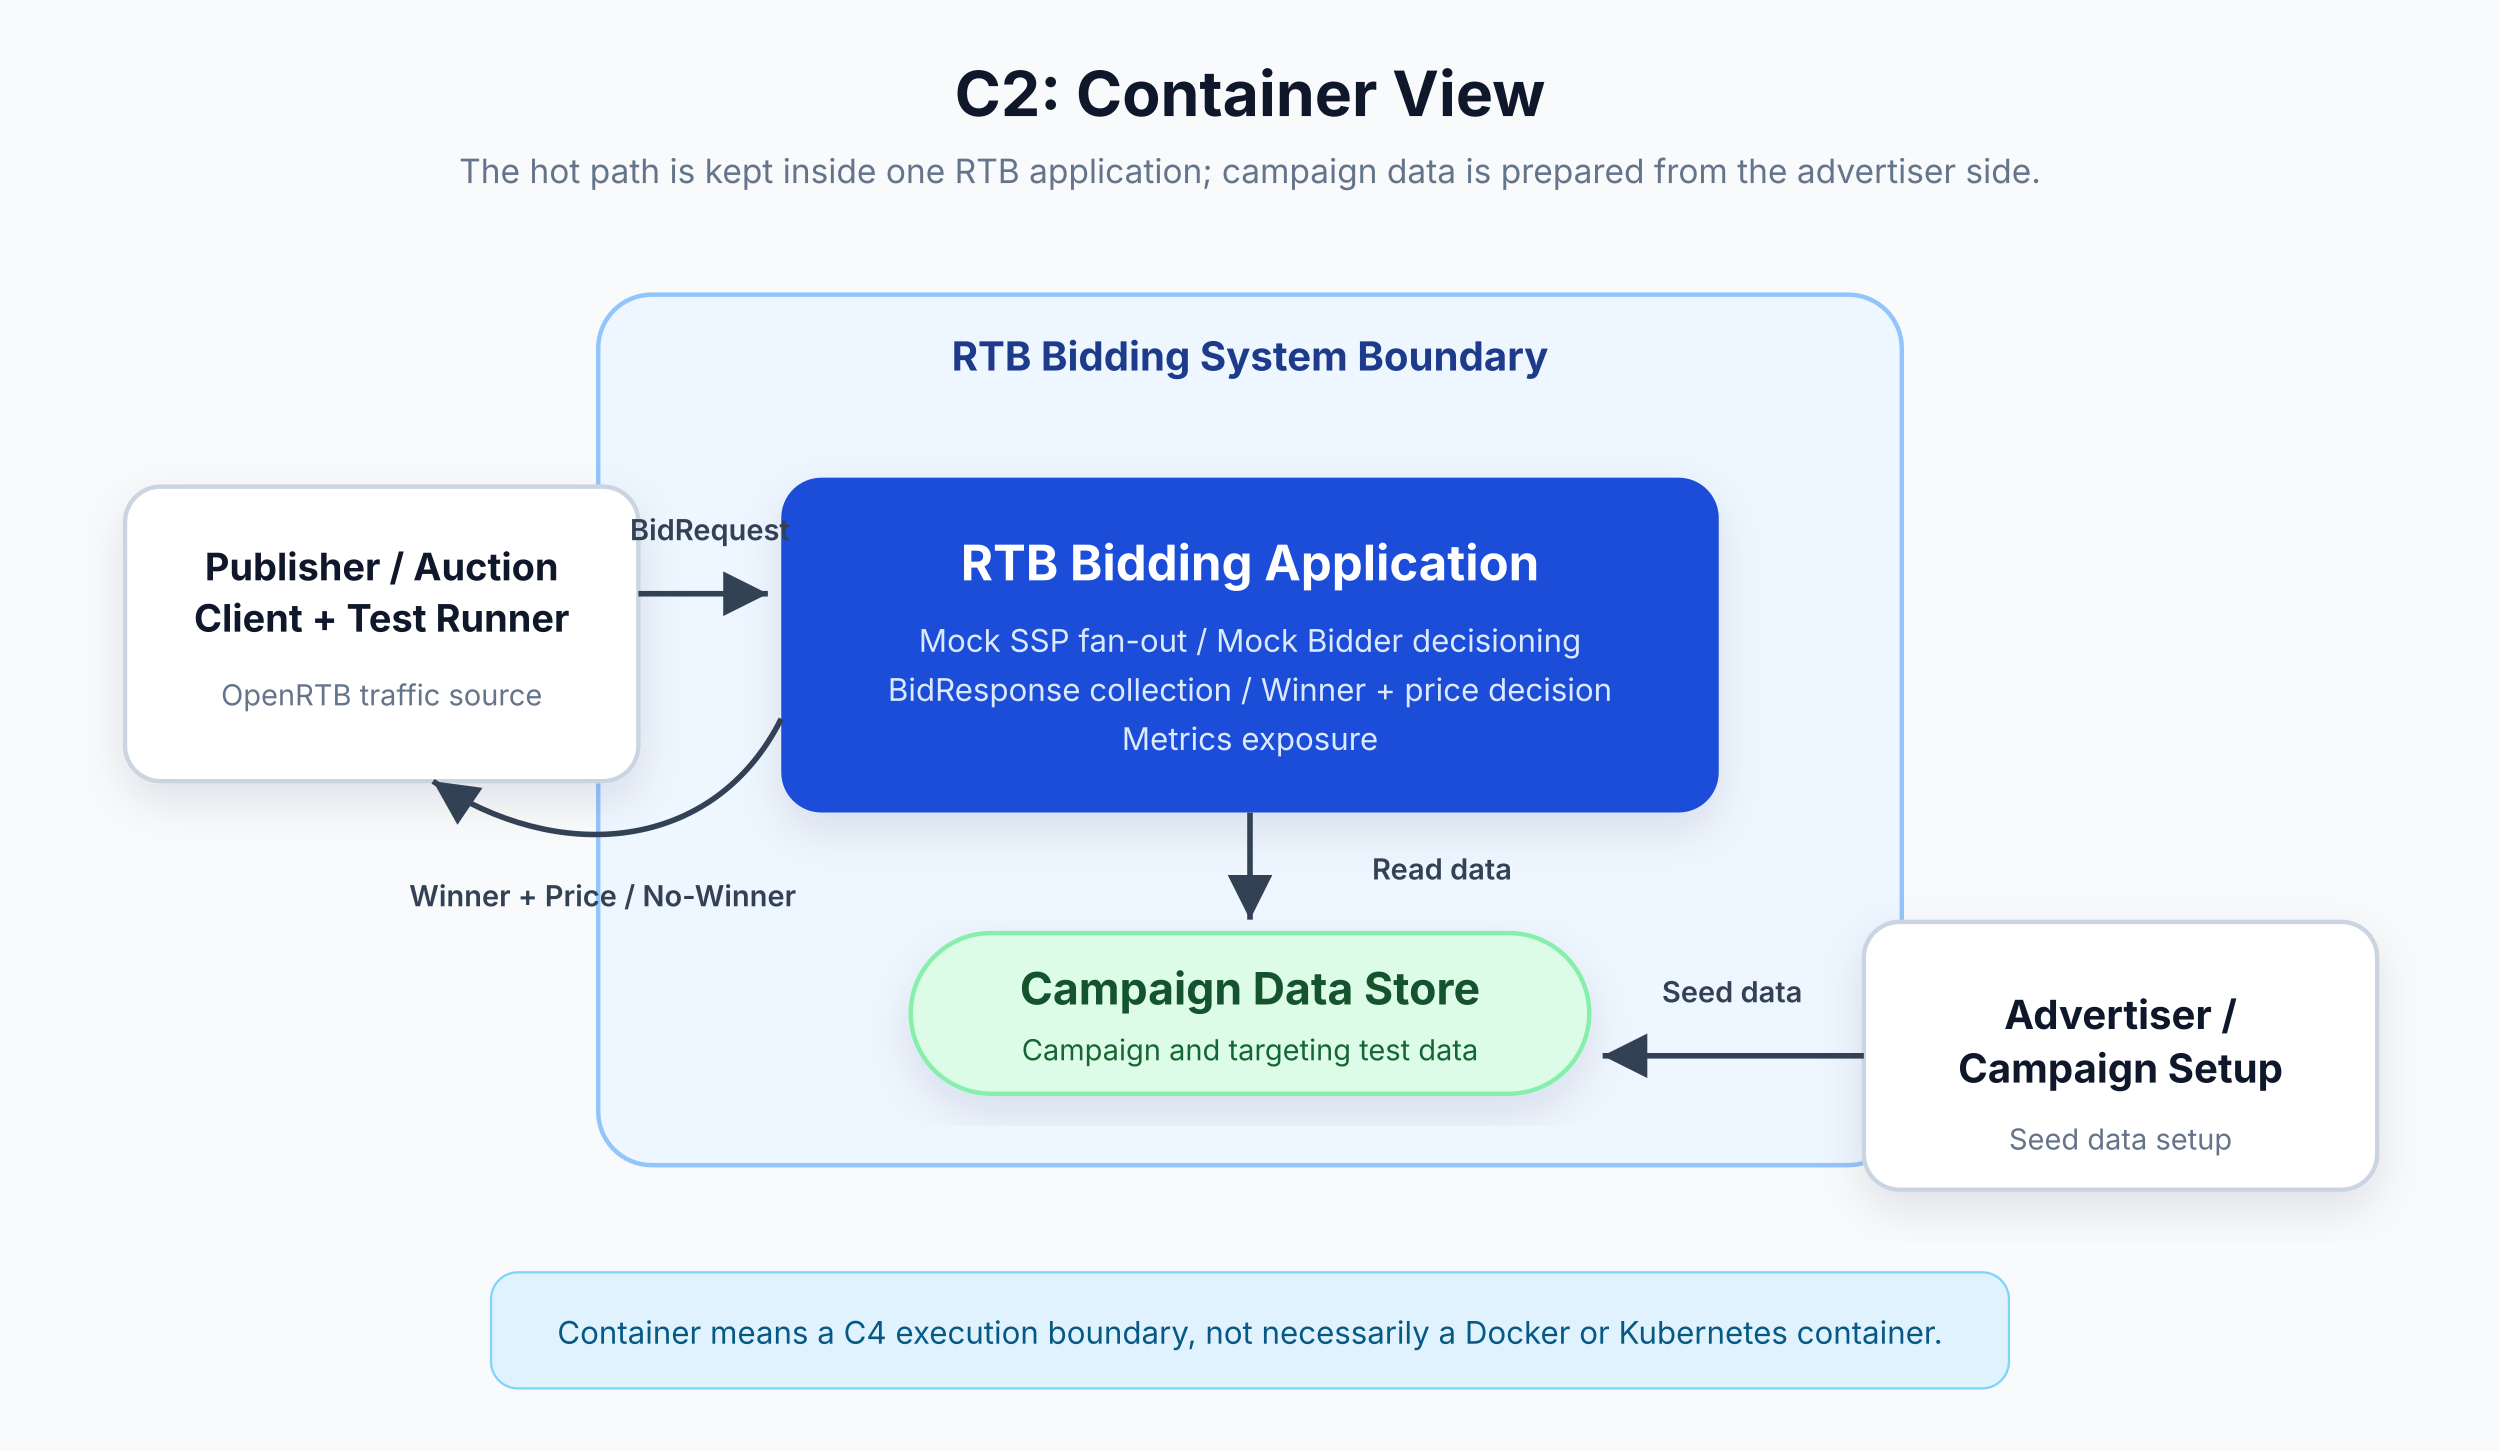
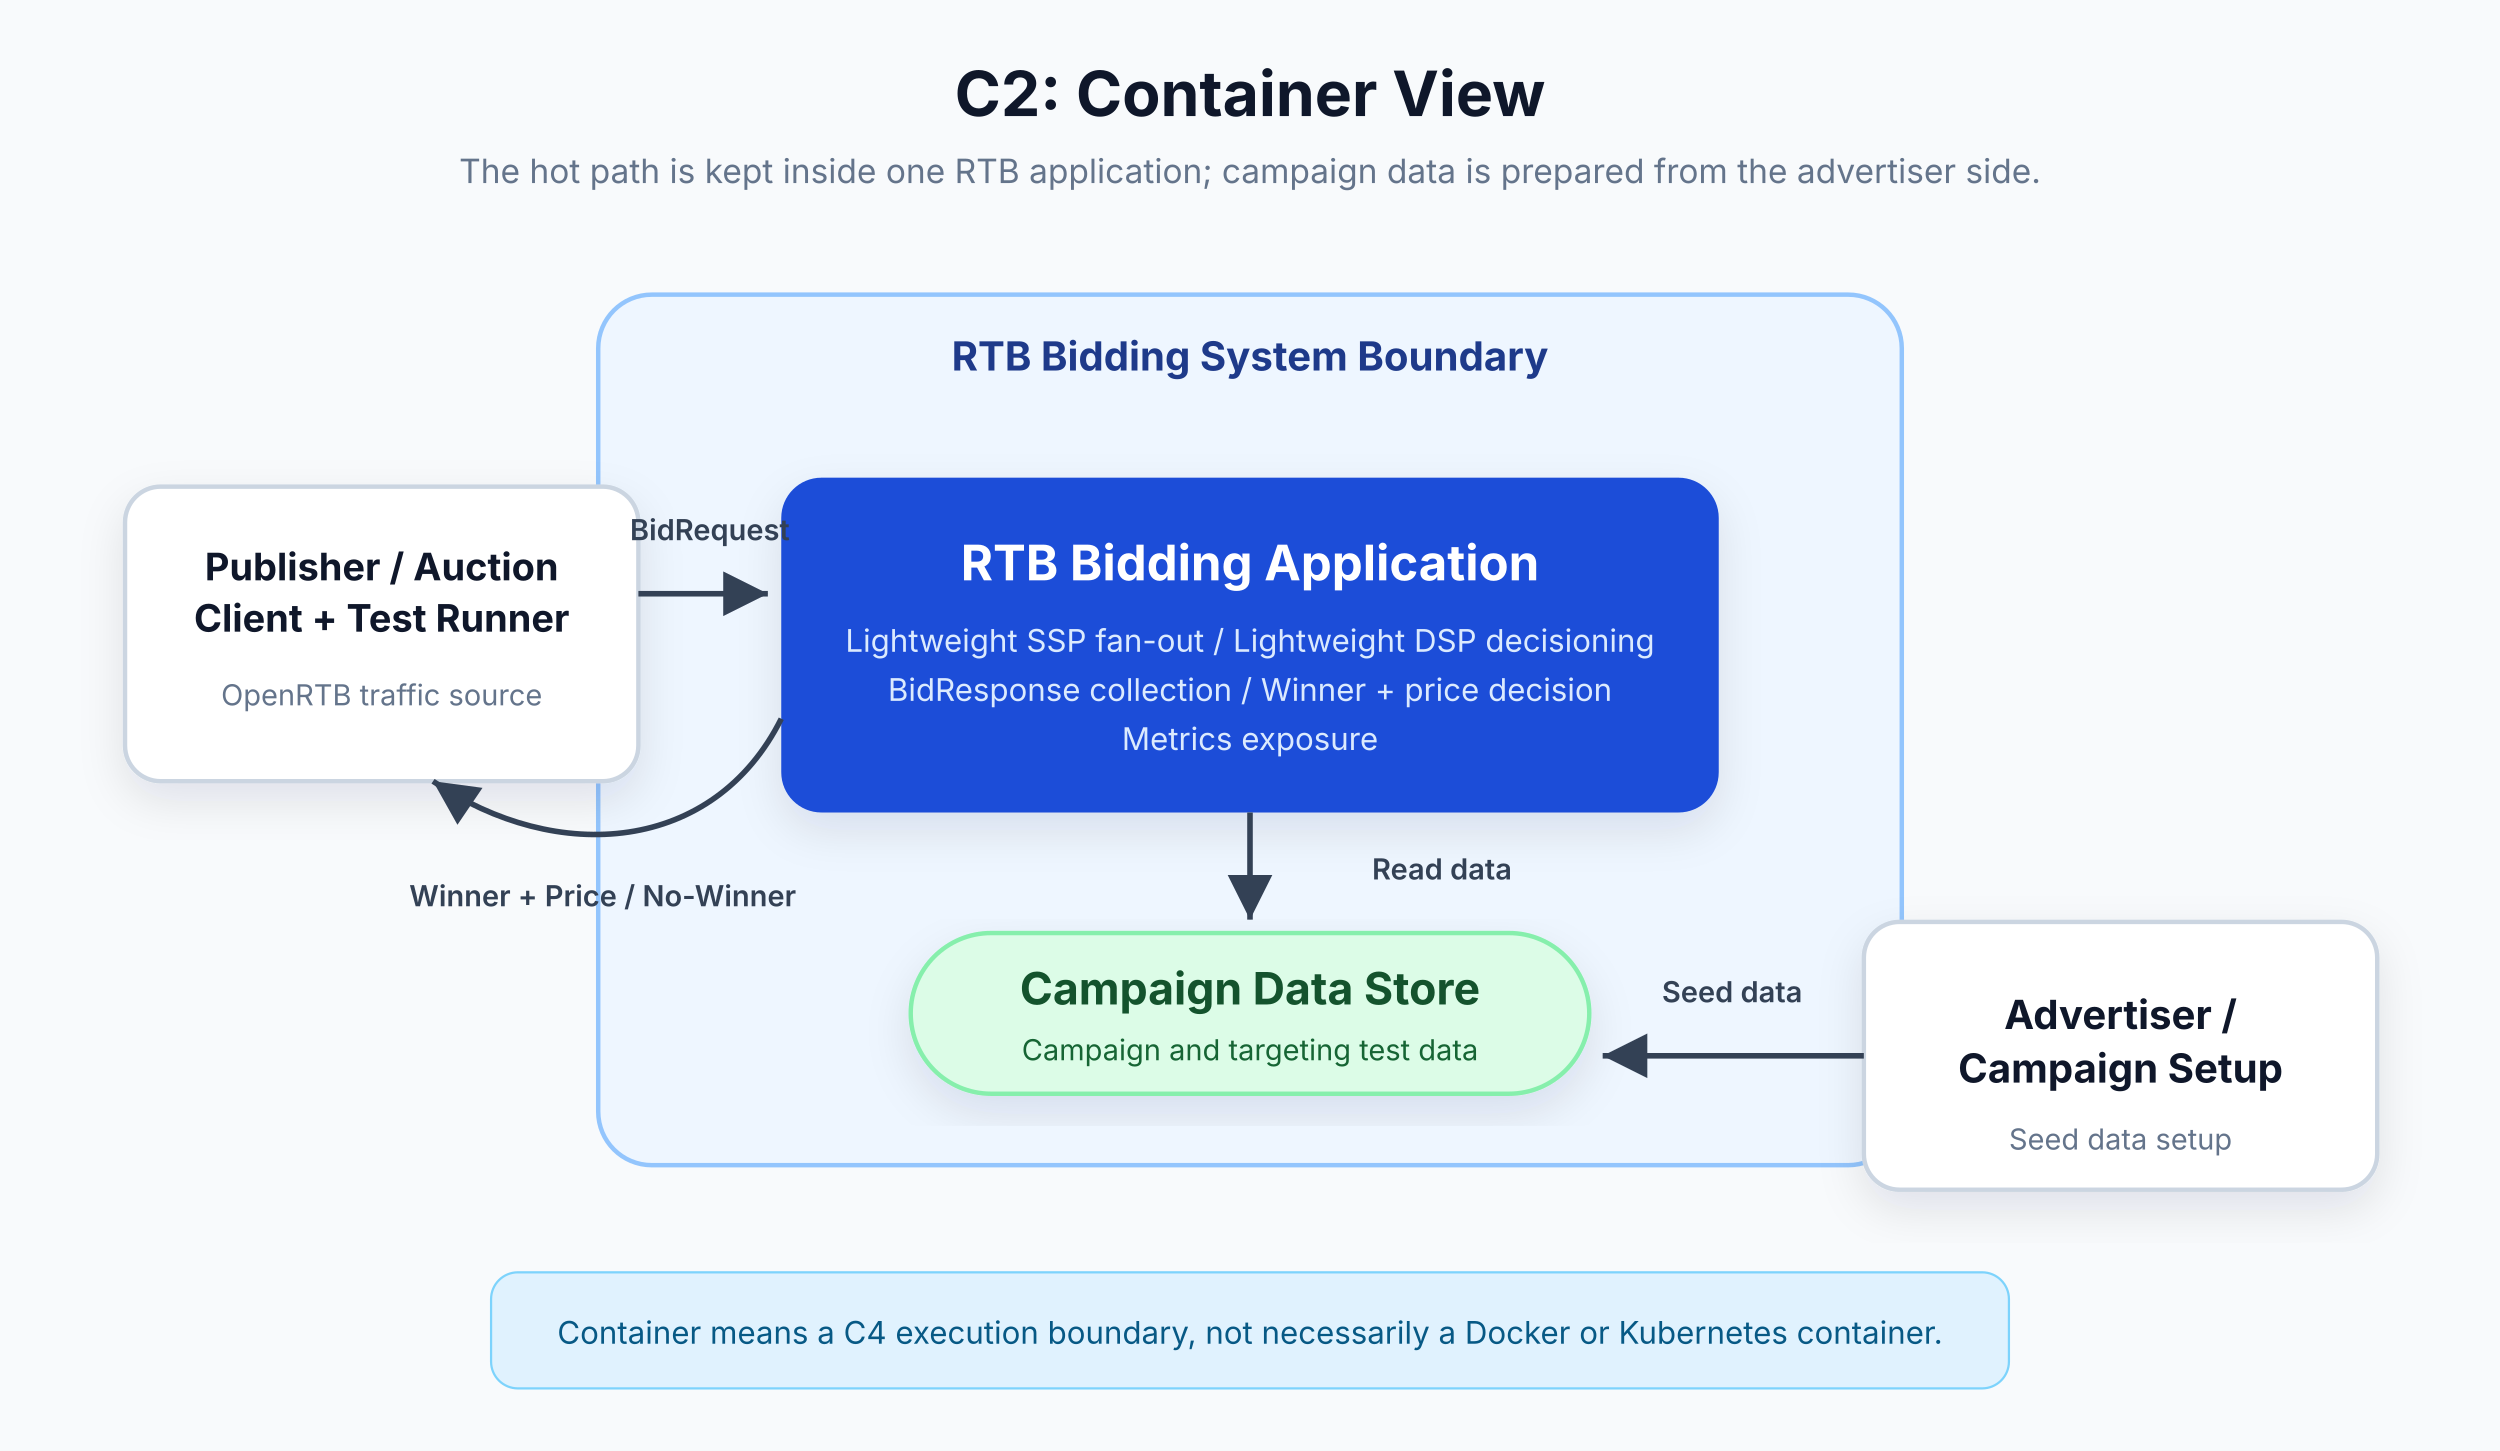
<svg xmlns="http://www.w3.org/2000/svg" width="1120" height="650" viewBox="0 0 1120 650" role="img" aria-labelledby="title desc">
  <defs>
    <marker id="arrow" markerWidth="12" markerHeight="12" refX="10" refY="6" orient="auto" markerUnits="strokeWidth">
      <path d="M2,2 L10,6 L2,10 Z" fill="#334155" />
    </marker>
    <filter id="shadow" x="-20%" y="-20%" width="140%" height="140%">
      <feDropShadow dx="0" dy="8" stdDeviation="10" flood-color="#0f172a" flood-opacity="0.10" />
    </filter>
  </defs>
  <rect width="1120" height="650" fill="#f8fafc" />
  <text x="560" y="52" text-anchor="middle" font-family="Inter, Arial, sans-serif" font-size="28" font-weight="700" fill="#0f172a">C2: Container View</text>
  <text x="560" y="82" text-anchor="middle" font-family="Inter, Arial, sans-serif" font-size="15" fill="#64748b">The hot path is kept inside one RTB application; campaign data is prepared from the advertiser side.</text>
  <rect x="268" y="132" width="584" height="390" rx="24" fill="#eef6ff" stroke="#93c5fd" stroke-width="2" />
  <text x="560" y="166" text-anchor="middle" font-family="Inter, Arial, sans-serif" font-size="18" font-weight="700" fill="#1e3a8a">RTB Bidding System Boundary</text>
  <rect x="350" y="214" width="420" height="150" rx="18" fill="#1d4ed8" filter="url(#shadow)" />
  <text x="560" y="260" text-anchor="middle" font-family="Inter, Arial, sans-serif" font-size="22" font-weight="700" fill="#ffffff">RTB Bidding Application</text>
-   <text x="560" y="292" text-anchor="middle" font-family="Inter, Arial, sans-serif" font-size="14" fill="#dbeafe">Mock SSP fan-out / Mock Bidder decisioning</text>
+   <text x="560" y="292" text-anchor="middle" font-family="Inter, Arial, sans-serif" font-size="14" fill="#dbeafe">Lightweight SSP fan-out / Lightweight DSP decisioning</text>
  <text x="560" y="314" text-anchor="middle" font-family="Inter, Arial, sans-serif" font-size="14" fill="#dbeafe">BidResponse collection / Winner + price decision</text>
  <text x="560" y="336" text-anchor="middle" font-family="Inter, Arial, sans-serif" font-size="14" fill="#dbeafe">Metrics exposure</text>
  <rect x="408" y="418" width="304" height="72" rx="36" fill="#dcfce7" stroke="#86efac" stroke-width="2" filter="url(#shadow)" />
  <text x="560" y="450" text-anchor="middle" font-family="Inter, Arial, sans-serif" font-size="20" font-weight="700" fill="#14532d">Campaign Data Store</text>
  <text x="560" y="475" text-anchor="middle" font-family="Inter, Arial, sans-serif" font-size="13" fill="#166534">Campaign and targeting test data</text>
  <rect x="56" y="218" width="230" height="132" rx="16" fill="#ffffff" stroke="#cbd5e1" stroke-width="2" filter="url(#shadow)" />
  <text x="171" y="260" text-anchor="middle" font-family="Inter, Arial, sans-serif" font-size="17" font-weight="700" fill="#0f172a">Publisher / Auction</text>
  <text x="171" y="283" text-anchor="middle" font-family="Inter, Arial, sans-serif" font-size="17" font-weight="700" fill="#0f172a">Client + Test Runner</text>
  <text x="171" y="316" text-anchor="middle" font-family="Inter, Arial, sans-serif" font-size="13" fill="#64748b">OpenRTB traffic source</text>
  <rect x="835" y="413" width="230" height="120" rx="16" fill="#ffffff" stroke="#cbd5e1" stroke-width="2" filter="url(#shadow)" />
  <text x="950" y="461" text-anchor="middle" font-family="Inter, Arial, sans-serif" font-size="18" font-weight="700" fill="#0f172a">Advertiser /</text>
  <text x="950" y="485" text-anchor="middle" font-family="Inter, Arial, sans-serif" font-size="18" font-weight="700" fill="#0f172a">Campaign Setup</text>
  <text x="950" y="515" text-anchor="middle" font-family="Inter, Arial, sans-serif" font-size="13" fill="#64748b">Seed data setup</text>
  <path d="M286 266 C310 266 322 266 344 266" fill="none" stroke="#334155" stroke-width="2.5" marker-end="url(#arrow)" />
  <text x="318" y="242" text-anchor="middle" font-family="Inter, Arial, sans-serif" font-size="13" font-weight="600" fill="#334155">BidRequest</text>
  <path d="M350 322 C320 382 250 388 194 350" fill="none" stroke="#334155" stroke-width="2.5" marker-end="url(#arrow)" />
  <text x="270" y="406" text-anchor="middle" font-family="Inter, Arial, sans-serif" font-size="13" font-weight="600" fill="#334155">Winner + Price / No-Winner</text>
  <path d="M560 364 L560 412" fill="none" stroke="#334155" stroke-width="2.5" marker-end="url(#arrow)" />
  <text x="646" y="394" text-anchor="middle" font-family="Inter, Arial, sans-serif" font-size="13" font-weight="600" fill="#334155">Read data</text>
  <path d="M835 473 C796 473 760 473 718 473" fill="none" stroke="#334155" stroke-width="2.5" marker-end="url(#arrow)" />
  <text x="776" y="449" text-anchor="middle" font-family="Inter, Arial, sans-serif" font-size="13" font-weight="600" fill="#334155">Seed data</text>
  <rect x="220" y="570" width="680" height="52" rx="12" fill="#e0f2fe" stroke="#7dd3fc" />
  <text x="560" y="602" text-anchor="middle" font-family="Inter, Arial, sans-serif" font-size="14" fill="#075985">Container means a C4 execution boundary, not necessarily a Docker or Kubernetes container.</text>
</svg>
